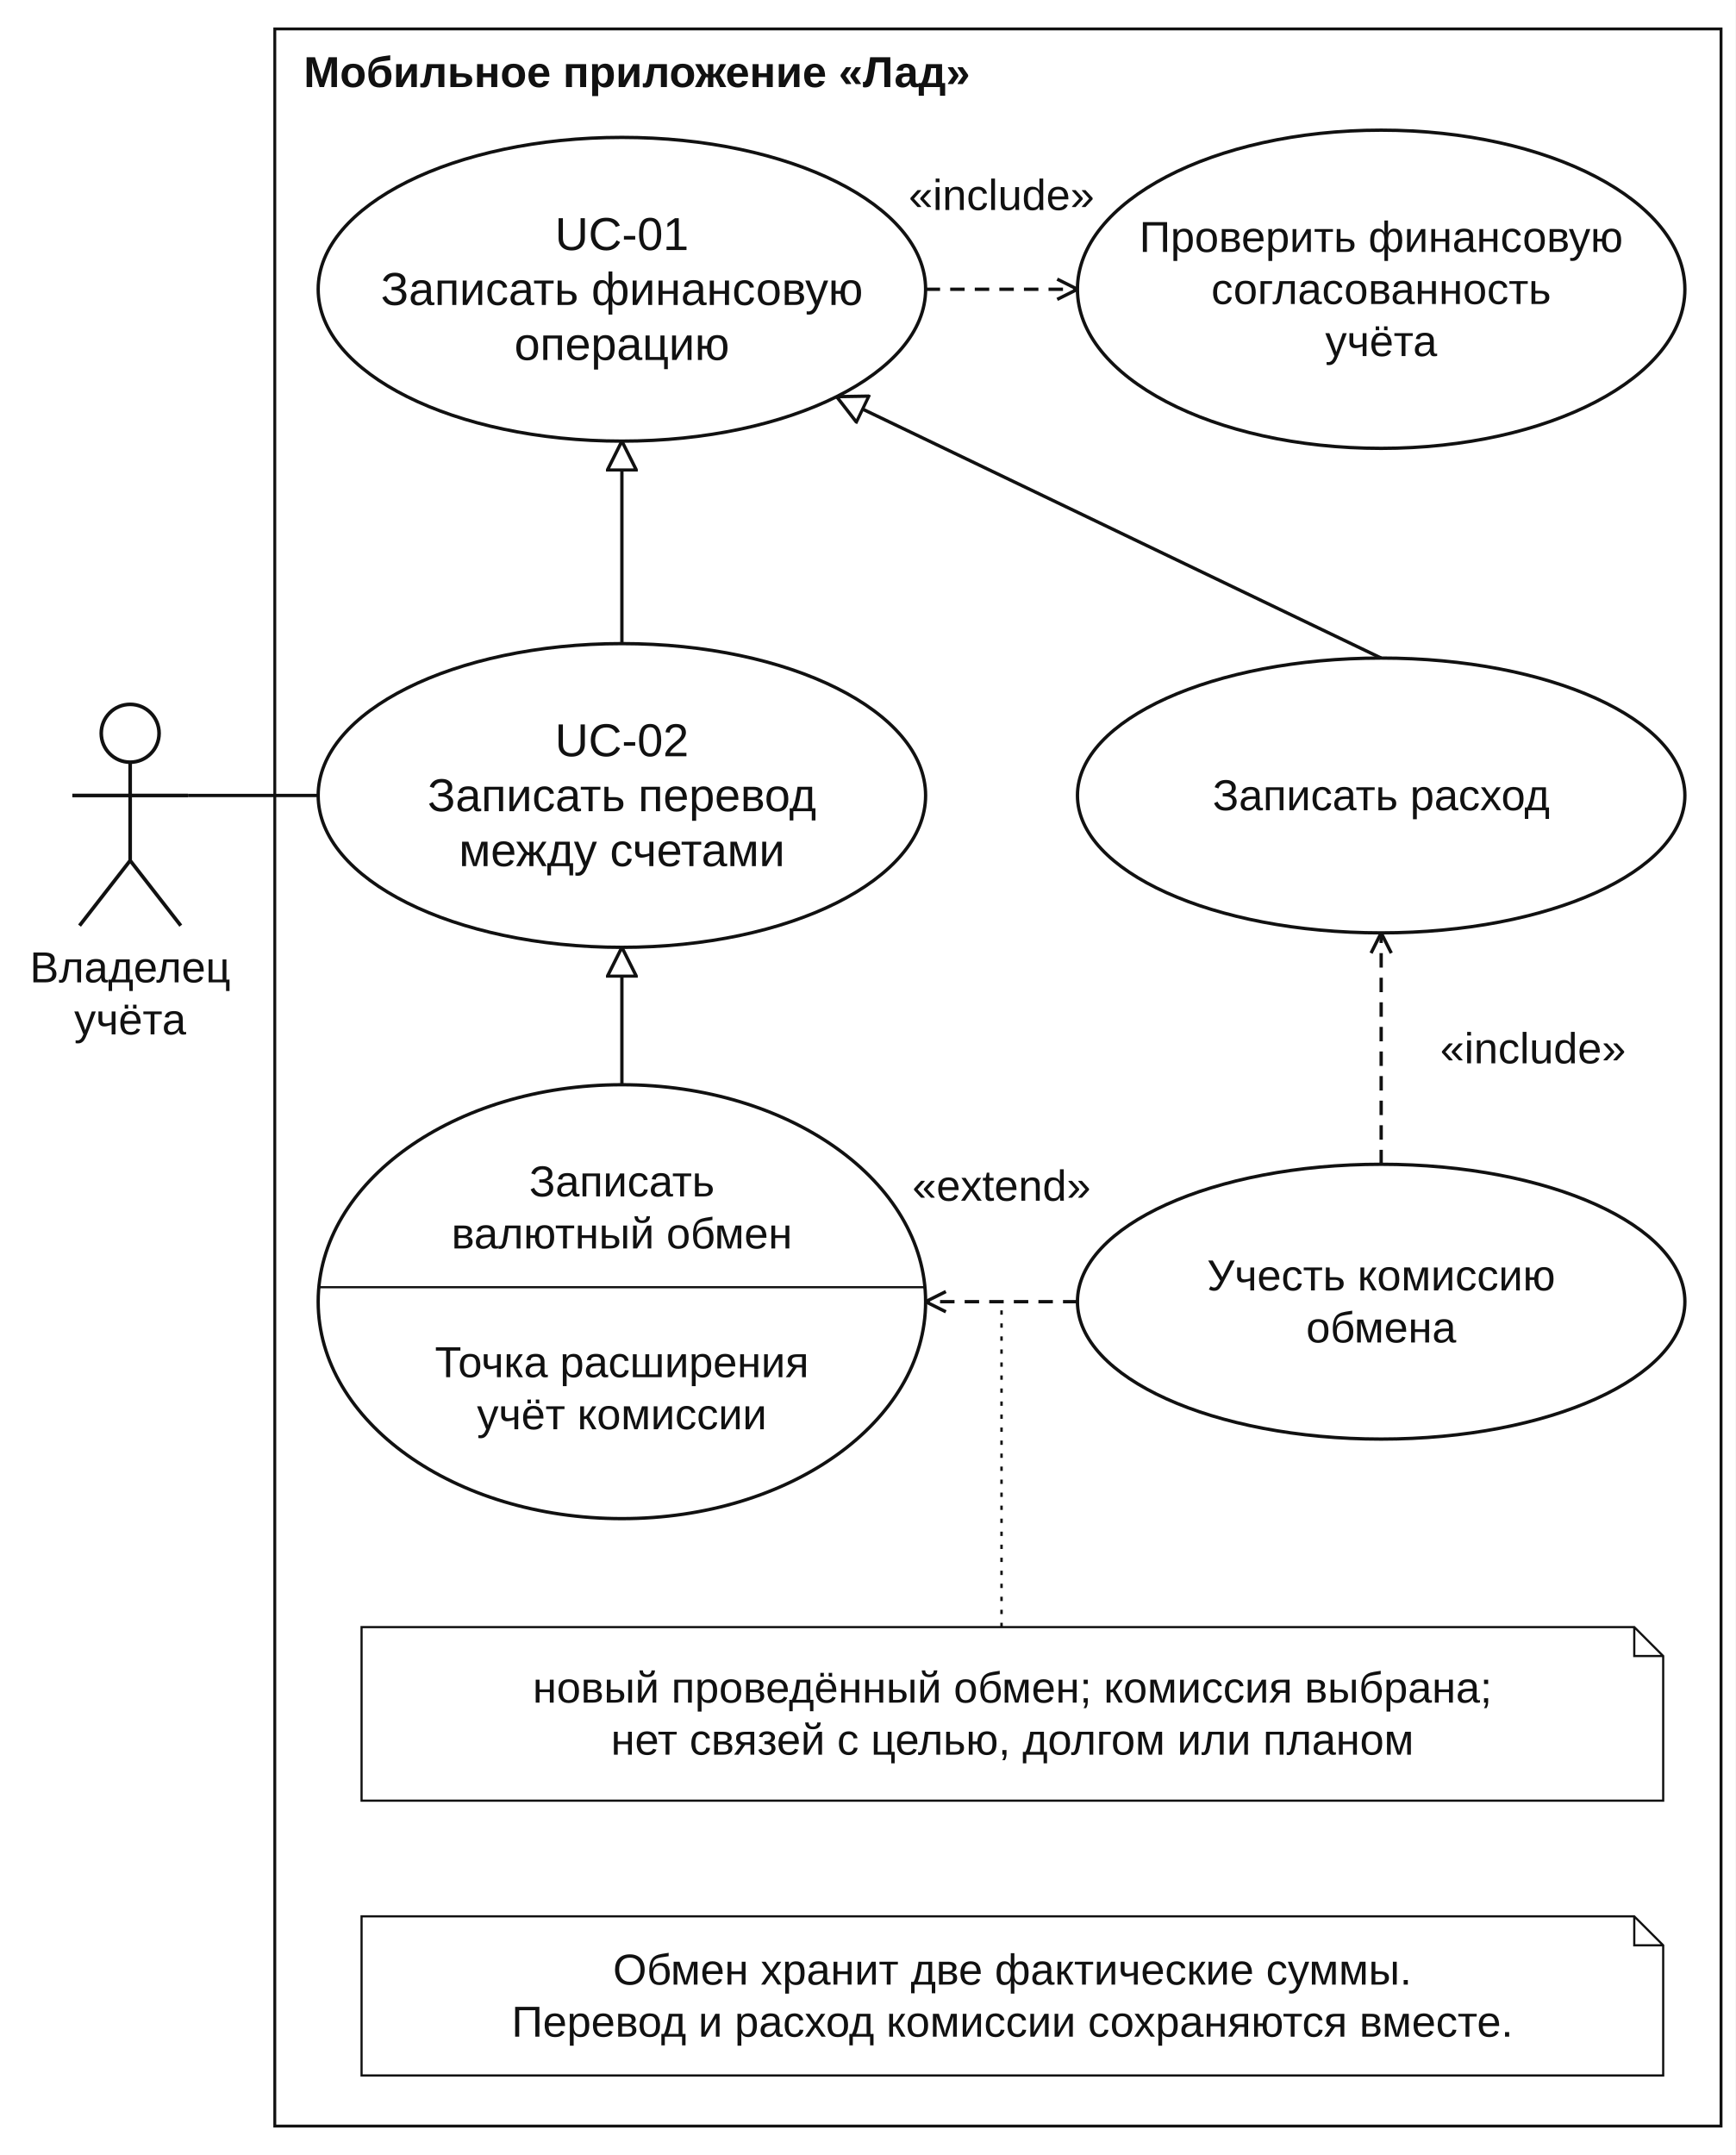
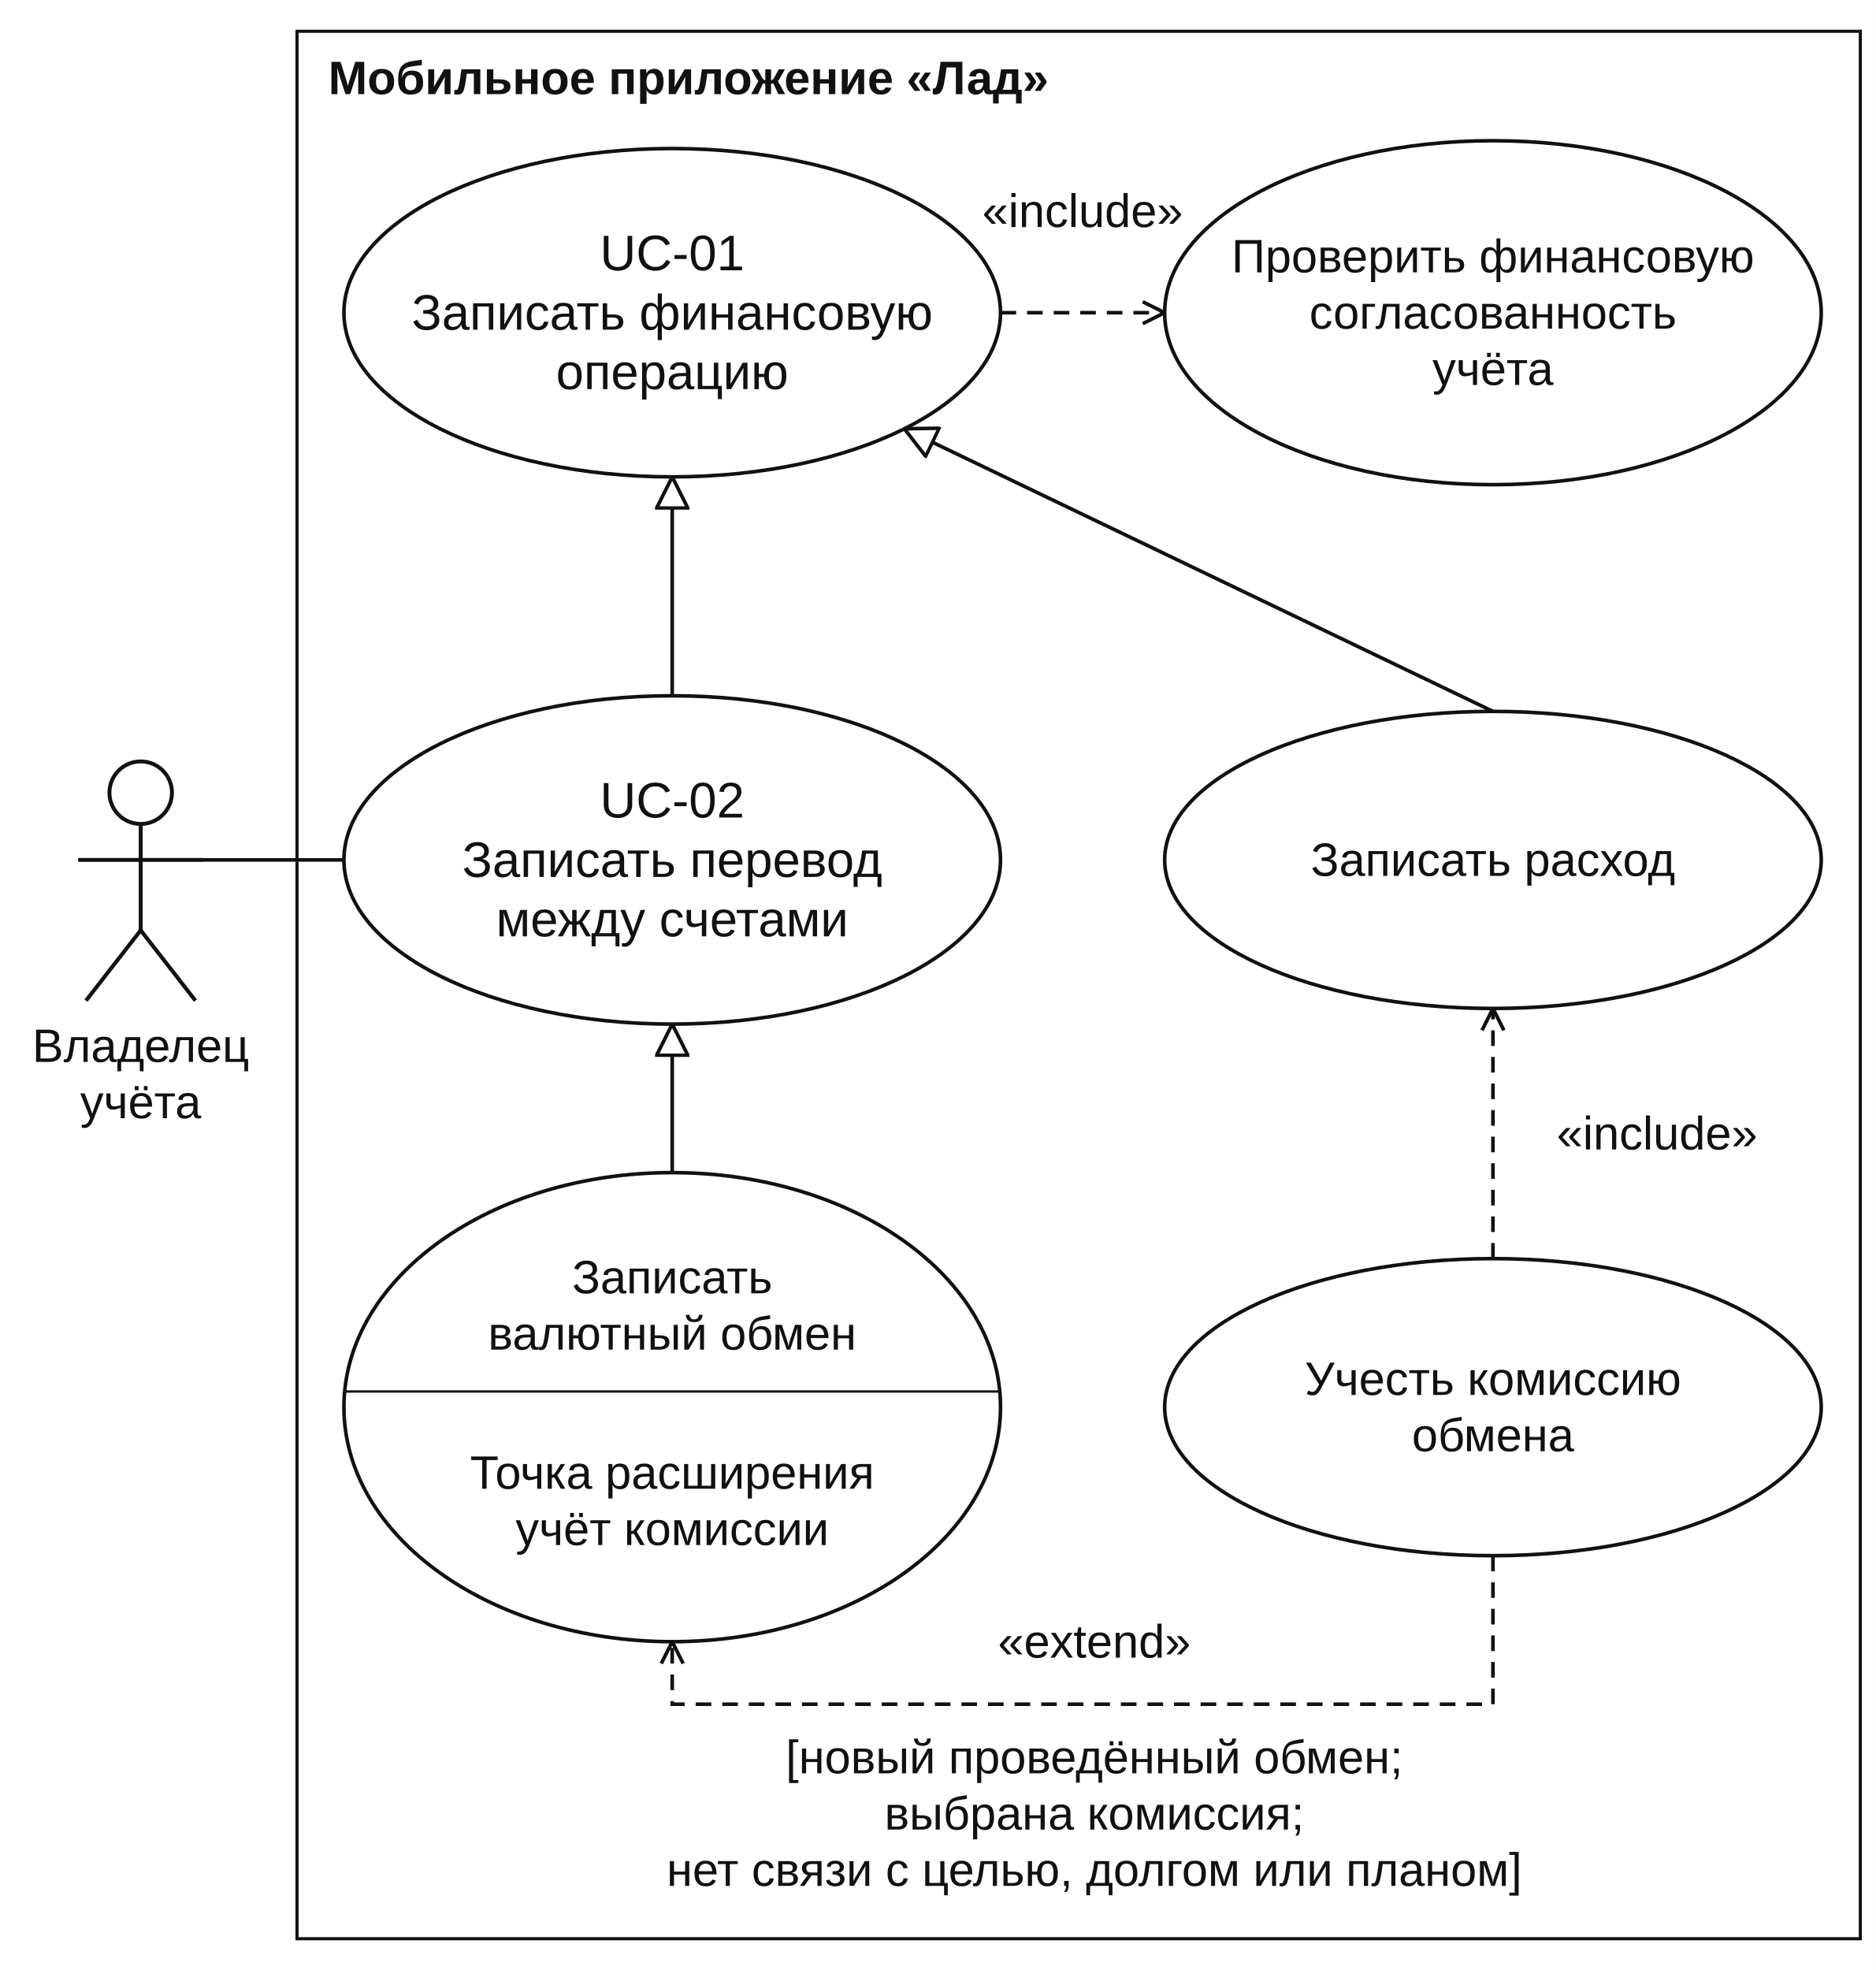
- <svg xmlns="http://www.w3.org/2000/svg" width="1200" height="1490" viewBox="0 0 1200 1490">
-   <rect width="1200" height="1490" fill="white" />
+ <svg xmlns="http://www.w3.org/2000/svg" width="1200" height="1260" viewBox="0 0 1200 1260">
+   <rect width="1200" height="1260" fill="white" />
  <defs>
    <marker id="open-arrow" markerWidth="18" markerHeight="16" refX="16" refY="8" orient="auto" markerUnits="userSpaceOnUse">
      <path d="M 2 1 L 16 8 L 2 15" fill="none" stroke="#111" stroke-width="2.3" />
    </marker>
    <marker id="generalization-arrow" markerWidth="23" markerHeight="22" refX="21" refY="11" orient="auto" markerUnits="userSpaceOnUse">
      <path d="M 1 1 L 21 11 L 1 21 Z" fill="white" stroke="#111" stroke-width="2.3" />
    </marker>
  </defs>
  <g font-family="Arial, sans-serif" fill="#111">
-     <rect data-role="system-boundary" x="190" y="20" width="1000" height="1450" fill="white" stroke="#111" stroke-width="2" />
+     <rect data-role="system-boundary" x="190" y="20" width="1000" height="1220" fill="white" stroke="#111" stroke-width="2" />
    <text x="210" y="60.2" font-size="30" text-anchor="start" font-weight="bold">Мобильное приложение «Лад»</text>
    <path data-from="Owner" data-to="U2" data-relation="association" d="M 130 550 H 220" fill="none" stroke="#111" stroke-width="2.3" />
    <path data-from="U2" data-to="U1" data-relation="generalization" d="M 430 445 V 305" fill="none" stroke="#111" stroke-width="2.3" marker-end="url(#generalization-arrow)" />
    <path data-from="H6" data-to="U2" data-relation="generalization" d="M 430 750 V 655" fill="none" stroke="#111" stroke-width="2.3" marker-end="url(#generalization-arrow)" />
    <path data-from="H2" data-to="U1" data-relation="generalization" d="M 955 455 L 578.49 274.25" fill="none" stroke="#111" stroke-width="2.3" marker-end="url(#generalization-arrow)" />
-     <path data-from="H7" data-to="H6" data-relation="extend" d="M 745 900 H 640" fill="none" stroke="#111" stroke-width="2.3" stroke-dasharray="10 7" marker-end="url(#open-arrow)" />
+     <path data-from="H7" data-to="H6" data-relation="extend" d="M 955 995 V 1090 H 430 V 1050" fill="none" stroke="#111" stroke-width="2.3" stroke-dasharray="10 7" marker-end="url(#open-arrow)" />
    <path data-from="H7" data-to="H2" data-relation="include" d="M 955 805 V 645" fill="none" stroke="#111" stroke-width="2.3" stroke-dasharray="10 7" marker-end="url(#open-arrow)" />
    <path data-from="U1" data-to="H5" data-relation="include" d="M 640 200 H 745" fill="none" stroke="#111" stroke-width="2.3" stroke-dasharray="10 7" marker-end="url(#open-arrow)" />
-     <path data-role="note-connector" data-note="C1" d="M 692.5 1125 V 900" fill="none" stroke="#111" stroke-width="1.7" stroke-dasharray="3 6" />
    <g id="U1" data-id="U1" data-role="usecase" data-primary="true" data-title="UC-01 Записать финансовую операцию">
      <ellipse cx="430" cy="200" rx="210" ry="105" fill="white" stroke="#111" stroke-width="2.3" />
      <text x="430" y="172.88" font-size="32" text-anchor="middle">UC-01</text>
      <text x="430" y="210.88" font-size="32" text-anchor="middle">Записать финансовую</text>
      <text x="430" y="248.88" font-size="32" text-anchor="middle">операцию</text>
    </g>
    <g id="H5" data-id="H5" data-role="usecase" data-primary="false" data-title="Проверить финансовую согласованность учёта">
      <ellipse cx="955" cy="200" rx="210" ry="110" fill="white" stroke="#111" stroke-width="2.3" />
      <text x="955" y="174.2" font-size="30" text-anchor="middle">Проверить финансовую</text>
      <text x="955" y="210.2" font-size="30" text-anchor="middle">согласованность</text>
      <text x="955" y="246.2" font-size="30" text-anchor="middle">учёта</text>
    </g>
    <g id="U2" data-id="U2" data-role="usecase" data-primary="true" data-title="UC-02 Записать перевод между счетами">
      <ellipse cx="430" cy="550" rx="210" ry="105" fill="white" stroke="#111" stroke-width="2.3" />
      <text x="430" y="522.88" font-size="32" text-anchor="middle">UC-02</text>
      <text x="430" y="560.88" font-size="32" text-anchor="middle">Записать перевод</text>
      <text x="430" y="598.88" font-size="32" text-anchor="middle">между счетами</text>
    </g>
    <g id="H2" data-id="H2" data-role="usecase" data-primary="false" data-title="Записать расход">
      <ellipse cx="955" cy="550" rx="210" ry="95" fill="white" stroke="#111" stroke-width="2.3" />
      <text x="955" y="560.2" font-size="30" text-anchor="middle">Записать расход</text>
    </g>
    <g id="H6" data-id="H6" data-role="usecase" data-primary="false" data-title="Записать валютный обмен">
      <ellipse cx="430" cy="900" rx="210" ry="150" fill="white" stroke="#111" stroke-width="2.3" />
      <text x="430" y="827.2" font-size="30" text-anchor="middle">Записать</text>
      <text x="430" y="863.2" font-size="30" text-anchor="middle">валютный обмен</text>
    </g>
    <g data-role="extension-point" data-owner="H6" data-name="учёт комиссии">
      <path d="M 220.467 890 H 639.533" fill="none" stroke="#111" stroke-width="1.5" />
      <text x="430" y="952.2" font-size="30" text-anchor="middle">Точка расширения</text>
      <text x="430" y="988.2" font-size="30" text-anchor="middle">учёт комиссии</text>
    </g>
    <g id="H7" data-id="H7" data-role="usecase" data-primary="false" data-title="Учесть комиссию обмена">
      <ellipse cx="955" cy="900" rx="210" ry="95" fill="white" stroke="#111" stroke-width="2.3" />
      <text x="955" y="892.2" font-size="30" text-anchor="middle">Учесть комиссию</text>
      <text x="955" y="928.2" font-size="30" text-anchor="middle">обмена</text>
    </g>
    <g data-role="relation-label" data-from="H7" data-to="H6">
-       <text x="692.5" y="830.2" font-size="30" text-anchor="middle">«extend»</text>
+       <text x="700" y="1060.2" font-size="30" text-anchor="middle">«extend»</text>
    </g>
    <g data-role="relation-label" data-from="H7" data-to="H2">
      <text x="1060" y="735.2" font-size="30" text-anchor="middle">«include»</text>
    </g>
    <g data-role="relation-label" data-from="U1" data-to="H5">
      <text x="692.5" y="145.2" font-size="30" text-anchor="middle">«include»</text>
    </g>
-     <g id="C1" data-role="condition-note" data-from="H7" data-to="H6">
-       <path d="M 250 1125 H 1130 L 1150 1145 V 1245 H 250 Z M 1130 1125 V 1145 H 1150" fill="white" stroke="#111" stroke-width="1.5" />
-       <text x="700" y="1177.2" font-size="30" text-anchor="middle">новый проведённый обмен; комиссия выбрана;</text>
-       <text x="700" y="1213.2" font-size="30" text-anchor="middle">нет связей с целью, долгом или планом</text>
-     </g>
-     <g id="N1" data-role="note">
-       <path d="M 250 1325 H 1130 L 1150 1345 V 1435 H 250 Z M 1130 1325 V 1345 H 1150" fill="white" stroke="#111" stroke-width="1.5" />
-       <text x="700" y="1372.2" font-size="30" text-anchor="middle">Обмен хранит две фактические суммы.</text>
-       <text x="700" y="1408.2" font-size="30" text-anchor="middle">Перевод и расход комиссии сохраняются вместе.</text>
+     <g data-role="condition-label" data-from="H7" data-to="H6">
+       <text x="700" y="1134.2" font-size="30" text-anchor="middle">[новый проведённый обмен;</text>
+       <text x="700" y="1170.2" font-size="30" text-anchor="middle">выбрана комиссия;</text>
+       <text x="700" y="1206.2" font-size="30" text-anchor="middle">нет связи с целью, долгом или планом]</text>
    </g>
    <g id="Owner" data-role="actor">
      <g fill="none" stroke="#111" stroke-width="2.5">
        <circle cx="90" cy="507" r="20" />
        <path d="M 90 527 V 595 M 50 550 H 130 M 90 595 L 55 640 M 90 595 L 125 640" />
      </g>
      <text x="90" y="679.2" font-size="30" text-anchor="middle">Владелец</text>
      <text x="90" y="715.2" font-size="30" text-anchor="middle">учёта</text>
    </g>
  </g>
</svg>
